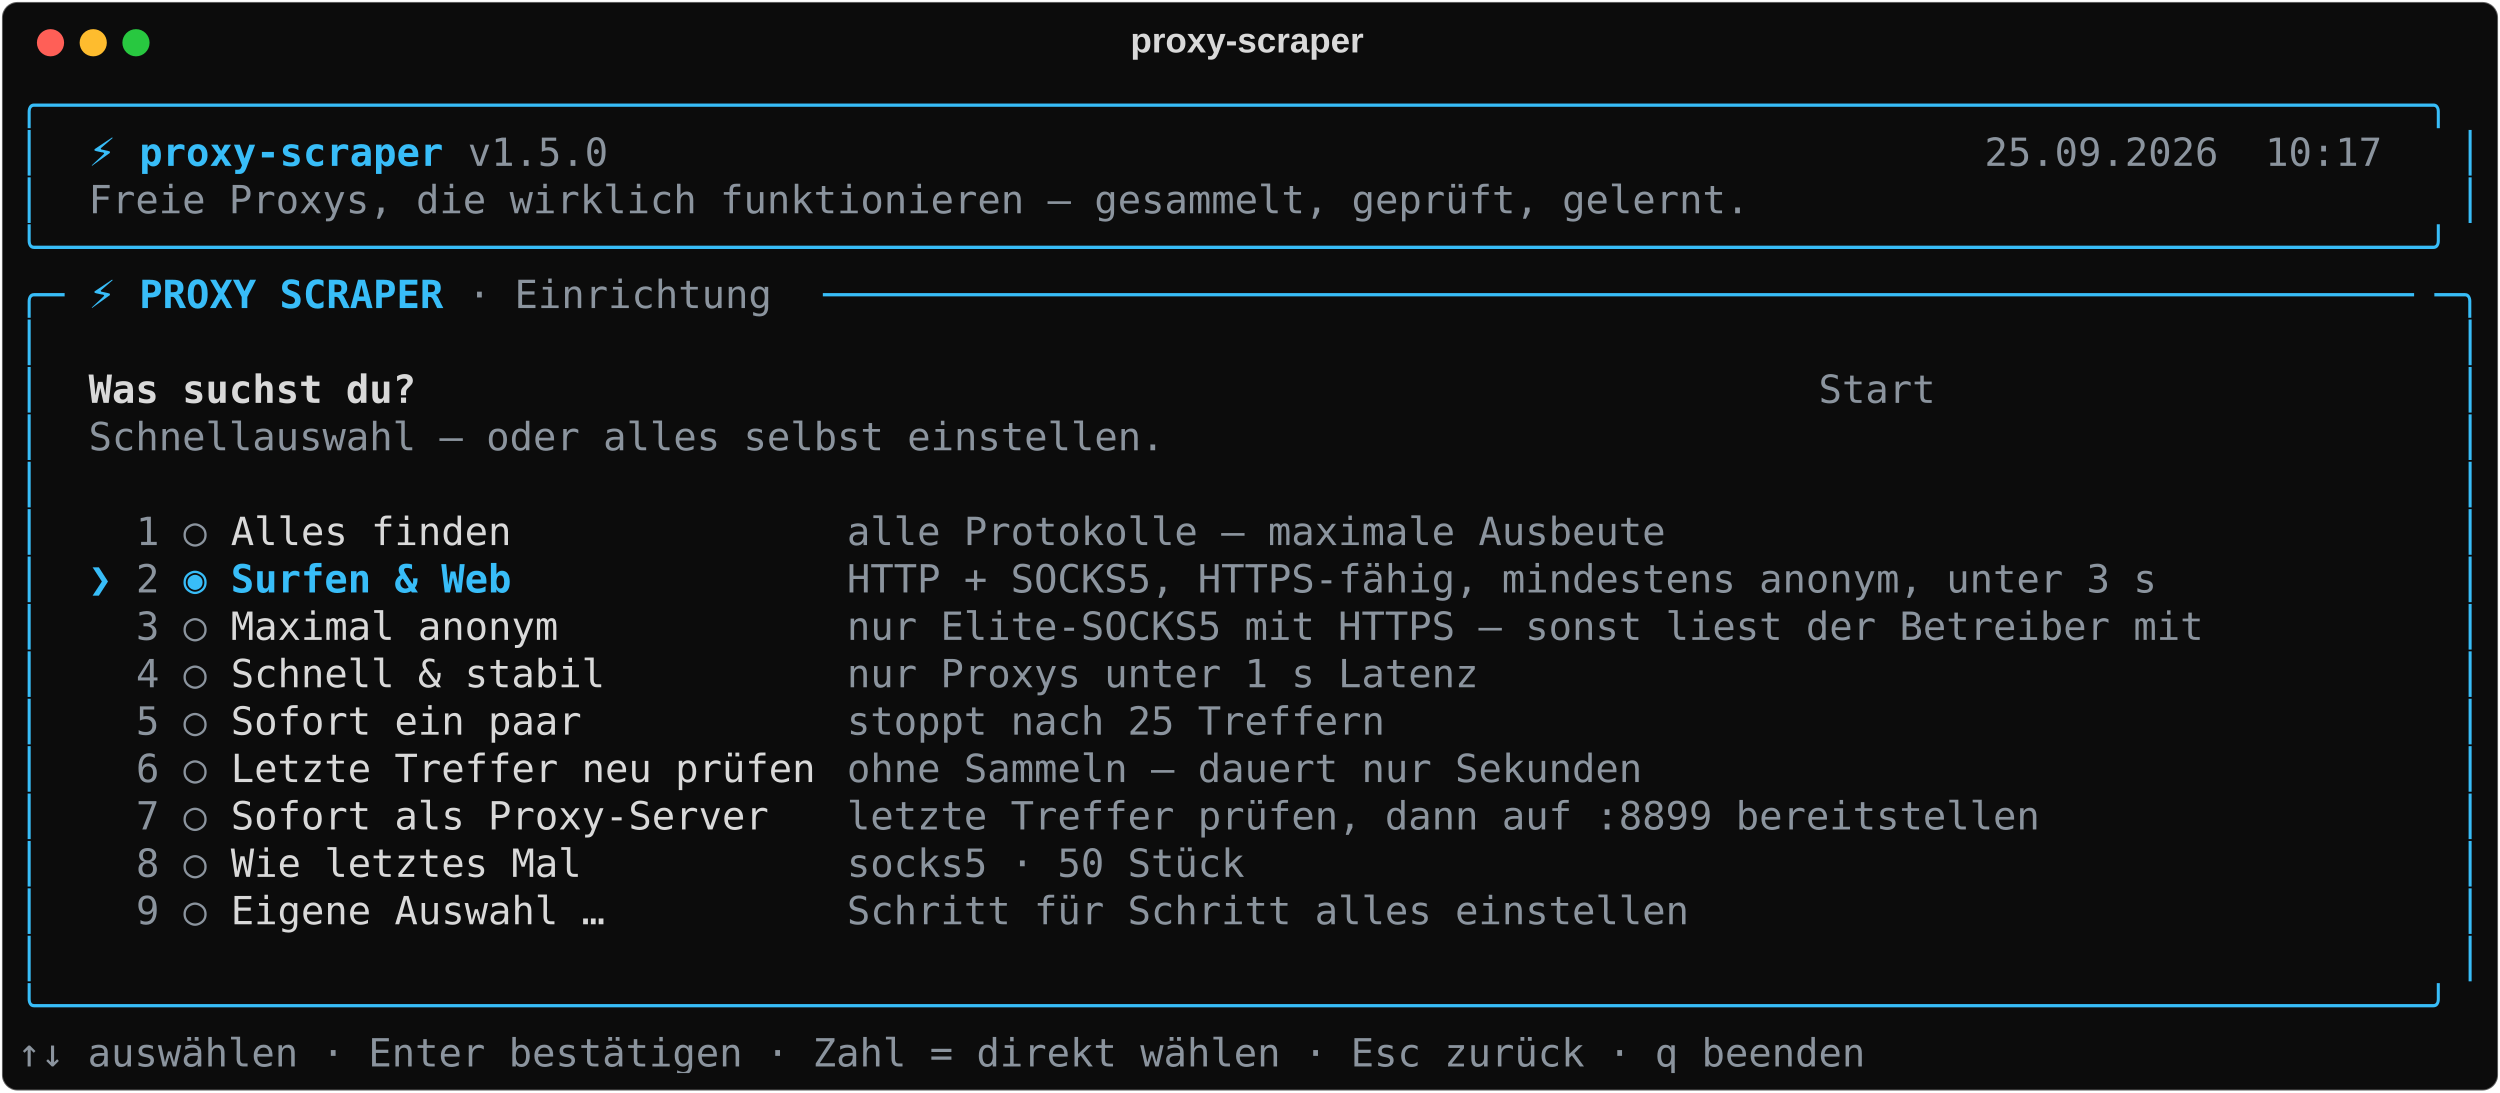
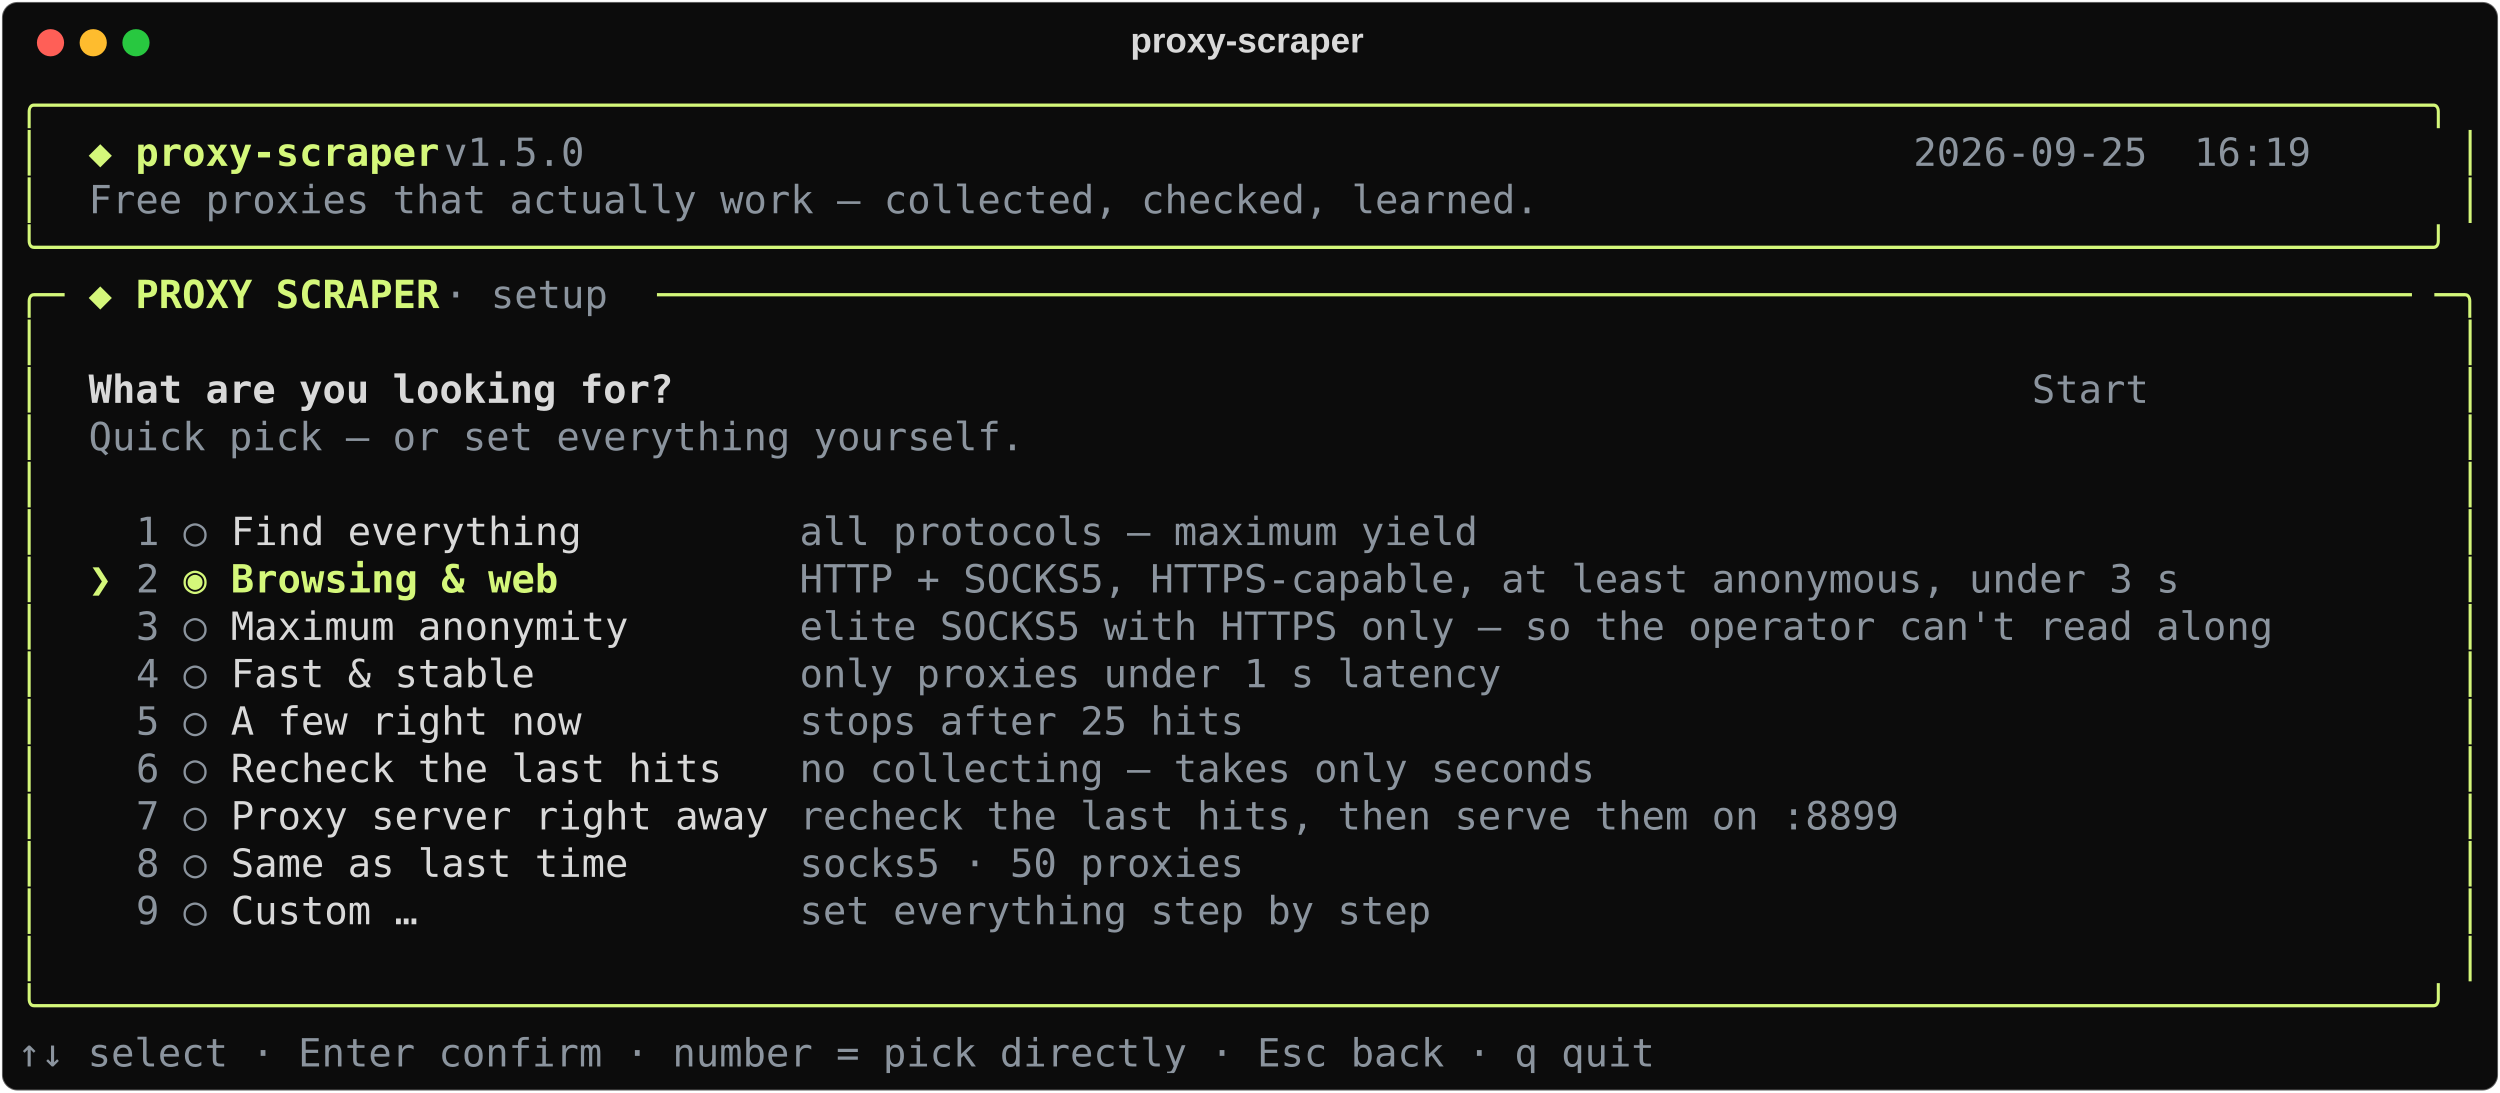
<svg xmlns="http://www.w3.org/2000/svg" class="rich-terminal" viewBox="0 0 1287 562.4">
  <style>

    @font-face {
        font-family: "Fira Code";
        src: local("FiraCode-Regular"),
                url("https://cdnjs.cloudflare.com/ajax/libs/firacode/6.2.0/woff2/FiraCode-Regular.woff2") format("woff2"),
                url("https://cdnjs.cloudflare.com/ajax/libs/firacode/6.2.0/woff/FiraCode-Regular.woff") format("woff");
        font-style: normal;
        font-weight: 400;
    }
    @font-face {
        font-family: "Fira Code";
        src: local("FiraCode-Bold"),
                url("https://cdnjs.cloudflare.com/ajax/libs/firacode/6.2.0/woff2/FiraCode-Bold.woff2") format("woff2"),
                url("https://cdnjs.cloudflare.com/ajax/libs/firacode/6.2.0/woff/FiraCode-Bold.woff") format("woff");
        font-style: bold;
        font-weight: 700;
    }

-     .terminal-3998714377-matrix {
+     .terminal-3643901553-matrix {
        font-family: Fira Code, monospace;
        font-size: 20px;
        line-height: 24.4px;
        font-variant-east-asian: full-width;
    }

-     .terminal-3998714377-title {
+     .terminal-3643901553-title {
        font-size: 18px;
        font-weight: bold;
        font-family: arial;
    }

-     .terminal-3998714377-r1 { fill: #38bdf8 }
- .terminal-3998714377-r2 { fill: #d9d9d9 }
- .terminal-3998714377-r3 { fill: #38bdf8;font-weight: bold }
- .terminal-3998714377-r4 { fill: #8b949e }
- .terminal-3998714377-r5 { fill: #d9d9d9;font-weight: bold }
+     .terminal-3643901553-r1 { fill: #d4f77a }
+ .terminal-3643901553-r2 { fill: #d9d9d9 }
+ .terminal-3643901553-r3 { fill: #d4f77a;font-weight: bold }
+ .terminal-3643901553-r4 { fill: #8b949e }
+ .terminal-3643901553-r5 { fill: #d9d9d9;font-weight: bold }
    </style>
  <defs>
-     <clipPath id="terminal-3998714377-clip-terminal">
+     <clipPath id="terminal-3643901553-clip-terminal">
      <rect x="0" y="0" width="1267.8" height="511.4" />
    </clipPath>
-     <clipPath id="terminal-3998714377-line-0">
+     <clipPath id="terminal-3643901553-line-0">
      <rect x="0" y="1.5" width="1268.8" height="24.65" />
    </clipPath>
-     <clipPath id="terminal-3998714377-line-1">
+     <clipPath id="terminal-3643901553-line-1">
      <rect x="0" y="25.9" width="1268.8" height="24.65" />
    </clipPath>
-     <clipPath id="terminal-3998714377-line-2">
+     <clipPath id="terminal-3643901553-line-2">
      <rect x="0" y="50.3" width="1268.8" height="24.65" />
    </clipPath>
-     <clipPath id="terminal-3998714377-line-3">
+     <clipPath id="terminal-3643901553-line-3">
      <rect x="0" y="74.7" width="1268.8" height="24.65" />
    </clipPath>
-     <clipPath id="terminal-3998714377-line-4">
+     <clipPath id="terminal-3643901553-line-4">
      <rect x="0" y="99.1" width="1268.8" height="24.65" />
    </clipPath>
-     <clipPath id="terminal-3998714377-line-5">
+     <clipPath id="terminal-3643901553-line-5">
      <rect x="0" y="123.5" width="1268.8" height="24.65" />
    </clipPath>
-     <clipPath id="terminal-3998714377-line-6">
+     <clipPath id="terminal-3643901553-line-6">
      <rect x="0" y="147.9" width="1268.8" height="24.65" />
    </clipPath>
-     <clipPath id="terminal-3998714377-line-7">
+     <clipPath id="terminal-3643901553-line-7">
      <rect x="0" y="172.3" width="1268.8" height="24.65" />
    </clipPath>
-     <clipPath id="terminal-3998714377-line-8">
+     <clipPath id="terminal-3643901553-line-8">
      <rect x="0" y="196.7" width="1268.8" height="24.65" />
    </clipPath>
-     <clipPath id="terminal-3998714377-line-9">
+     <clipPath id="terminal-3643901553-line-9">
      <rect x="0" y="221.1" width="1268.8" height="24.65" />
    </clipPath>
-     <clipPath id="terminal-3998714377-line-10">
+     <clipPath id="terminal-3643901553-line-10">
      <rect x="0" y="245.5" width="1268.8" height="24.65" />
    </clipPath>
-     <clipPath id="terminal-3998714377-line-11">
+     <clipPath id="terminal-3643901553-line-11">
      <rect x="0" y="269.9" width="1268.8" height="24.65" />
    </clipPath>
-     <clipPath id="terminal-3998714377-line-12">
+     <clipPath id="terminal-3643901553-line-12">
      <rect x="0" y="294.3" width="1268.8" height="24.65" />
    </clipPath>
-     <clipPath id="terminal-3998714377-line-13">
+     <clipPath id="terminal-3643901553-line-13">
      <rect x="0" y="318.7" width="1268.8" height="24.65" />
    </clipPath>
-     <clipPath id="terminal-3998714377-line-14">
+     <clipPath id="terminal-3643901553-line-14">
      <rect x="0" y="343.1" width="1268.8" height="24.65" />
    </clipPath>
-     <clipPath id="terminal-3998714377-line-15">
+     <clipPath id="terminal-3643901553-line-15">
      <rect x="0" y="367.5" width="1268.8" height="24.65" />
    </clipPath>
-     <clipPath id="terminal-3998714377-line-16">
+     <clipPath id="terminal-3643901553-line-16">
      <rect x="0" y="391.9" width="1268.8" height="24.65" />
    </clipPath>
-     <clipPath id="terminal-3998714377-line-17">
+     <clipPath id="terminal-3643901553-line-17">
      <rect x="0" y="416.3" width="1268.8" height="24.65" />
    </clipPath>
-     <clipPath id="terminal-3998714377-line-18">
+     <clipPath id="terminal-3643901553-line-18">
      <rect x="0" y="440.7" width="1268.8" height="24.65" />
    </clipPath>
-     <clipPath id="terminal-3998714377-line-19">
+     <clipPath id="terminal-3643901553-line-19">
      <rect x="0" y="465.1" width="1268.8" height="24.65" />
    </clipPath>
  </defs>
  <rect fill="#0c0c0c" stroke="rgba(255,255,255,0.35)" stroke-width="1" x="1" y="1" width="1285" height="560.4" rx="8" />
-   <text class="terminal-3998714377-title" fill="#d9d9d9" text-anchor="middle" x="642" y="27">proxy-scraper</text>
+   <text class="terminal-3643901553-title" fill="#d9d9d9" text-anchor="middle" x="642" y="27">proxy-scraper</text>
  <g transform="translate(26,22)">
    <circle cx="0" cy="0" r="7" fill="#ff5f57" />
    <circle cx="22" cy="0" r="7" fill="#febc2e" />
    <circle cx="44" cy="0" r="7" fill="#28c840" />
  </g>
-   <g transform="translate(9, 41)" clip-path="url(#terminal-3998714377-clip-terminal)">
-     <g class="terminal-3998714377-matrix">
-       <text class="terminal-3998714377-r1" x="0" y="20" textLength="1268.8" clip-path="url(#terminal-3998714377-line-0)">╭──────────────────────────────────────────────────────────────────────────────────────────────────────╮</text>
-       <text class="terminal-3998714377-r2" x="1268.8" y="20" textLength="12.2" clip-path="url(#terminal-3998714377-line-0)">
- </text>
-       <text class="terminal-3998714377-r1" x="0" y="44.4" textLength="12.2" clip-path="url(#terminal-3998714377-line-1)">│</text>
-       <text class="terminal-3998714377-r3" x="36.6" y="44.4" textLength="183" clip-path="url(#terminal-3998714377-line-1)">⚡ proxy-scraper</text>
-       <text class="terminal-3998714377-r4" x="231.8" y="44.4" textLength="97.6" clip-path="url(#terminal-3998714377-line-1)">  v1.5.0</text>
-       <text class="terminal-3998714377-r4" x="1012.6" y="44.4" textLength="219.6" clip-path="url(#terminal-3998714377-line-1)"> 25.09.2026  10:17</text>
-       <text class="terminal-3998714377-r1" x="1256.6" y="44.4" textLength="12.2" clip-path="url(#terminal-3998714377-line-1)">│</text>
-       <text class="terminal-3998714377-r2" x="1268.8" y="44.4" textLength="12.2" clip-path="url(#terminal-3998714377-line-1)">
- </text>
-       <text class="terminal-3998714377-r1" x="0" y="68.8" textLength="12.2" clip-path="url(#terminal-3998714377-line-2)">│</text>
-       <text class="terminal-3998714377-r4" x="36.6" y="68.8" textLength="976" clip-path="url(#terminal-3998714377-line-2)">Freie Proxys, die wirklich funktionieren – gesammelt, geprüft, gelernt.         </text>
-       <text class="terminal-3998714377-r1" x="1256.6" y="68.8" textLength="12.2" clip-path="url(#terminal-3998714377-line-2)">│</text>
-       <text class="terminal-3998714377-r2" x="1268.8" y="68.8" textLength="12.2" clip-path="url(#terminal-3998714377-line-2)">
- </text>
-       <text class="terminal-3998714377-r1" x="0" y="93.2" textLength="1268.8" clip-path="url(#terminal-3998714377-line-3)">╰──────────────────────────────────────────────────────────────────────────────────────────────────────╯</text>
-       <text class="terminal-3998714377-r2" x="1268.8" y="93.2" textLength="12.2" clip-path="url(#terminal-3998714377-line-3)">
- </text>
-       <text class="terminal-3998714377-r1" x="0" y="117.6" textLength="24.4" clip-path="url(#terminal-3998714377-line-4)">╭─</text>
-       <text class="terminal-3998714377-r3" x="36.6" y="117.6" textLength="183" clip-path="url(#terminal-3998714377-line-4)">⚡ PROXY SCRAPER</text>
-       <text class="terminal-3998714377-r4" x="231.8" y="117.6" textLength="170.8" clip-path="url(#terminal-3998714377-line-4)"> · Einrichtung</text>
-       <text class="terminal-3998714377-r1" x="414.8" y="117.6" textLength="829.6" clip-path="url(#terminal-3998714377-line-4)">────────────────────────────────────────────────────────────────────</text>
-       <text class="terminal-3998714377-r1" x="1244.4" y="117.6" textLength="24.4" clip-path="url(#terminal-3998714377-line-4)">─╮</text>
-       <text class="terminal-3998714377-r2" x="1268.8" y="117.6" textLength="12.2" clip-path="url(#terminal-3998714377-line-4)">
- </text>
-       <text class="terminal-3998714377-r1" x="0" y="142" textLength="12.2" clip-path="url(#terminal-3998714377-line-5)">│</text>
-       <text class="terminal-3998714377-r1" x="1256.6" y="142" textLength="12.2" clip-path="url(#terminal-3998714377-line-5)">│</text>
-       <text class="terminal-3998714377-r2" x="1268.8" y="142" textLength="12.2" clip-path="url(#terminal-3998714377-line-5)">
- </text>
-       <text class="terminal-3998714377-r1" x="0" y="166.4" textLength="12.2" clip-path="url(#terminal-3998714377-line-6)">│</text>
-       <text class="terminal-3998714377-r5" x="36.6" y="166.4" textLength="890.6" clip-path="url(#terminal-3998714377-line-6)">Was suchst du?                                                           </text>
-       <text class="terminal-3998714377-r4" x="927.2" y="166.4" textLength="305" clip-path="url(#terminal-3998714377-line-6)">                    Start</text>
-       <text class="terminal-3998714377-r1" x="1256.6" y="166.4" textLength="12.2" clip-path="url(#terminal-3998714377-line-6)">│</text>
-       <text class="terminal-3998714377-r2" x="1268.8" y="166.4" textLength="12.2" clip-path="url(#terminal-3998714377-line-6)">
- </text>
-       <text class="terminal-3998714377-r1" x="0" y="190.8" textLength="12.2" clip-path="url(#terminal-3998714377-line-7)">│</text>
-       <text class="terminal-3998714377-r4" x="36.6" y="190.8" textLength="561.2" clip-path="url(#terminal-3998714377-line-7)">Schnellauswahl – oder alles selbst einstellen.</text>
-       <text class="terminal-3998714377-r1" x="1256.6" y="190.8" textLength="12.2" clip-path="url(#terminal-3998714377-line-7)">│</text>
-       <text class="terminal-3998714377-r2" x="1268.8" y="190.8" textLength="12.2" clip-path="url(#terminal-3998714377-line-7)">
- </text>
-       <text class="terminal-3998714377-r1" x="0" y="215.2" textLength="12.2" clip-path="url(#terminal-3998714377-line-8)">│</text>
-       <text class="terminal-3998714377-r1" x="1256.6" y="215.2" textLength="12.2" clip-path="url(#terminal-3998714377-line-8)">│</text>
-       <text class="terminal-3998714377-r2" x="1268.8" y="215.2" textLength="12.2" clip-path="url(#terminal-3998714377-line-8)">
- </text>
-       <text class="terminal-3998714377-r1" x="0" y="239.6" textLength="12.2" clip-path="url(#terminal-3998714377-line-9)">│</text>
-       <text class="terminal-3998714377-r4" x="61" y="239.6" textLength="12.2" clip-path="url(#terminal-3998714377-line-9)">1</text>
-       <text class="terminal-3998714377-r4" x="85.4" y="239.6" textLength="12.2" clip-path="url(#terminal-3998714377-line-9)">○</text>
-       <text class="terminal-3998714377-r2" x="109.8" y="239.6" textLength="305" clip-path="url(#terminal-3998714377-line-9)">Alles finden             </text>
-       <text class="terminal-3998714377-r4" x="427" y="239.6" textLength="805.2" clip-path="url(#terminal-3998714377-line-9)">alle Protokolle – maximale Ausbeute                               </text>
-       <text class="terminal-3998714377-r1" x="1256.6" y="239.6" textLength="12.2" clip-path="url(#terminal-3998714377-line-9)">│</text>
-       <text class="terminal-3998714377-r2" x="1268.8" y="239.6" textLength="12.2" clip-path="url(#terminal-3998714377-line-9)">
- </text>
-       <text class="terminal-3998714377-r1" x="0" y="264" textLength="12.2" clip-path="url(#terminal-3998714377-line-10)">│</text>
-       <text class="terminal-3998714377-r3" x="36.6" y="264" textLength="12.2" clip-path="url(#terminal-3998714377-line-10)">❯</text>
-       <text class="terminal-3998714377-r4" x="61" y="264" textLength="12.2" clip-path="url(#terminal-3998714377-line-10)">2</text>
-       <text class="terminal-3998714377-r3" x="85.4" y="264" textLength="12.2" clip-path="url(#terminal-3998714377-line-10)">◉</text>
-       <text class="terminal-3998714377-r3" x="109.8" y="264" textLength="305" clip-path="url(#terminal-3998714377-line-10)">Surfen &amp; Web             </text>
-       <text class="terminal-3998714377-r4" x="427" y="264" textLength="805.2" clip-path="url(#terminal-3998714377-line-10)">HTTP + SOCKS5, HTTPS-fähig, mindestens anonym, unter 3 s          </text>
-       <text class="terminal-3998714377-r1" x="1256.6" y="264" textLength="12.2" clip-path="url(#terminal-3998714377-line-10)">│</text>
-       <text class="terminal-3998714377-r2" x="1268.8" y="264" textLength="12.2" clip-path="url(#terminal-3998714377-line-10)">
- </text>
-       <text class="terminal-3998714377-r1" x="0" y="288.4" textLength="12.2" clip-path="url(#terminal-3998714377-line-11)">│</text>
-       <text class="terminal-3998714377-r4" x="61" y="288.4" textLength="12.2" clip-path="url(#terminal-3998714377-line-11)">3</text>
-       <text class="terminal-3998714377-r4" x="85.4" y="288.4" textLength="12.2" clip-path="url(#terminal-3998714377-line-11)">○</text>
-       <text class="terminal-3998714377-r2" x="109.8" y="288.4" textLength="305" clip-path="url(#terminal-3998714377-line-11)">Maximal anonym           </text>
-       <text class="terminal-3998714377-r4" x="427" y="288.4" textLength="805.2" clip-path="url(#terminal-3998714377-line-11)">nur Elite-SOCKS5 mit HTTPS – sonst liest der Betreiber mit        </text>
-       <text class="terminal-3998714377-r1" x="1256.6" y="288.4" textLength="12.2" clip-path="url(#terminal-3998714377-line-11)">│</text>
-       <text class="terminal-3998714377-r2" x="1268.8" y="288.4" textLength="12.2" clip-path="url(#terminal-3998714377-line-11)">
- </text>
-       <text class="terminal-3998714377-r1" x="0" y="312.8" textLength="12.2" clip-path="url(#terminal-3998714377-line-12)">│</text>
-       <text class="terminal-3998714377-r4" x="61" y="312.8" textLength="12.2" clip-path="url(#terminal-3998714377-line-12)">4</text>
-       <text class="terminal-3998714377-r4" x="85.4" y="312.8" textLength="12.2" clip-path="url(#terminal-3998714377-line-12)">○</text>
-       <text class="terminal-3998714377-r2" x="109.8" y="312.8" textLength="305" clip-path="url(#terminal-3998714377-line-12)">Schnell &amp; stabil         </text>
-       <text class="terminal-3998714377-r4" x="427" y="312.8" textLength="805.2" clip-path="url(#terminal-3998714377-line-12)">nur Proxys unter 1 s Latenz                                       </text>
-       <text class="terminal-3998714377-r1" x="1256.6" y="312.8" textLength="12.2" clip-path="url(#terminal-3998714377-line-12)">│</text>
-       <text class="terminal-3998714377-r2" x="1268.8" y="312.8" textLength="12.2" clip-path="url(#terminal-3998714377-line-12)">
- </text>
-       <text class="terminal-3998714377-r1" x="0" y="337.2" textLength="12.2" clip-path="url(#terminal-3998714377-line-13)">│</text>
-       <text class="terminal-3998714377-r4" x="61" y="337.2" textLength="12.2" clip-path="url(#terminal-3998714377-line-13)">5</text>
-       <text class="terminal-3998714377-r4" x="85.4" y="337.2" textLength="12.2" clip-path="url(#terminal-3998714377-line-13)">○</text>
-       <text class="terminal-3998714377-r2" x="109.8" y="337.2" textLength="305" clip-path="url(#terminal-3998714377-line-13)">Sofort ein paar          </text>
-       <text class="terminal-3998714377-r4" x="427" y="337.2" textLength="805.2" clip-path="url(#terminal-3998714377-line-13)">stoppt nach 25 Treffern                                           </text>
-       <text class="terminal-3998714377-r1" x="1256.6" y="337.2" textLength="12.2" clip-path="url(#terminal-3998714377-line-13)">│</text>
-       <text class="terminal-3998714377-r2" x="1268.8" y="337.2" textLength="12.2" clip-path="url(#terminal-3998714377-line-13)">
- </text>
-       <text class="terminal-3998714377-r1" x="0" y="361.6" textLength="12.2" clip-path="url(#terminal-3998714377-line-14)">│</text>
-       <text class="terminal-3998714377-r4" x="61" y="361.6" textLength="12.2" clip-path="url(#terminal-3998714377-line-14)">6</text>
-       <text class="terminal-3998714377-r4" x="85.4" y="361.6" textLength="12.2" clip-path="url(#terminal-3998714377-line-14)">○</text>
-       <text class="terminal-3998714377-r2" x="109.8" y="361.6" textLength="305" clip-path="url(#terminal-3998714377-line-14)">Letzte Treffer neu prüfen</text>
-       <text class="terminal-3998714377-r4" x="427" y="361.6" textLength="805.2" clip-path="url(#terminal-3998714377-line-14)">ohne Sammeln – dauert nur Sekunden                                </text>
-       <text class="terminal-3998714377-r1" x="1256.6" y="361.6" textLength="12.2" clip-path="url(#terminal-3998714377-line-14)">│</text>
-       <text class="terminal-3998714377-r2" x="1268.8" y="361.6" textLength="12.2" clip-path="url(#terminal-3998714377-line-14)">
- </text>
-       <text class="terminal-3998714377-r1" x="0" y="386" textLength="12.2" clip-path="url(#terminal-3998714377-line-15)">│</text>
-       <text class="terminal-3998714377-r4" x="61" y="386" textLength="12.2" clip-path="url(#terminal-3998714377-line-15)">7</text>
-       <text class="terminal-3998714377-r4" x="85.4" y="386" textLength="12.2" clip-path="url(#terminal-3998714377-line-15)">○</text>
-       <text class="terminal-3998714377-r2" x="109.8" y="386" textLength="305" clip-path="url(#terminal-3998714377-line-15)">Sofort als Proxy-Server  </text>
-       <text class="terminal-3998714377-r4" x="427" y="386" textLength="805.2" clip-path="url(#terminal-3998714377-line-15)">letzte Treffer prüfen, dann auf :8899 bereitstellen               </text>
-       <text class="terminal-3998714377-r1" x="1256.6" y="386" textLength="12.2" clip-path="url(#terminal-3998714377-line-15)">│</text>
-       <text class="terminal-3998714377-r2" x="1268.8" y="386" textLength="12.2" clip-path="url(#terminal-3998714377-line-15)">
- </text>
-       <text class="terminal-3998714377-r1" x="0" y="410.4" textLength="12.2" clip-path="url(#terminal-3998714377-line-16)">│</text>
-       <text class="terminal-3998714377-r4" x="61" y="410.4" textLength="12.2" clip-path="url(#terminal-3998714377-line-16)">8</text>
-       <text class="terminal-3998714377-r4" x="85.4" y="410.4" textLength="12.2" clip-path="url(#terminal-3998714377-line-16)">○</text>
-       <text class="terminal-3998714377-r2" x="109.8" y="410.4" textLength="305" clip-path="url(#terminal-3998714377-line-16)">Wie letztes Mal          </text>
-       <text class="terminal-3998714377-r4" x="427" y="410.4" textLength="805.2" clip-path="url(#terminal-3998714377-line-16)">socks5 · 50 Stück                                                 </text>
-       <text class="terminal-3998714377-r1" x="1256.6" y="410.4" textLength="12.2" clip-path="url(#terminal-3998714377-line-16)">│</text>
-       <text class="terminal-3998714377-r2" x="1268.8" y="410.4" textLength="12.2" clip-path="url(#terminal-3998714377-line-16)">
- </text>
-       <text class="terminal-3998714377-r1" x="0" y="434.8" textLength="12.2" clip-path="url(#terminal-3998714377-line-17)">│</text>
-       <text class="terminal-3998714377-r4" x="61" y="434.8" textLength="12.2" clip-path="url(#terminal-3998714377-line-17)">9</text>
-       <text class="terminal-3998714377-r4" x="85.4" y="434.8" textLength="12.2" clip-path="url(#terminal-3998714377-line-17)">○</text>
-       <text class="terminal-3998714377-r2" x="109.8" y="434.8" textLength="305" clip-path="url(#terminal-3998714377-line-17)">Eigene Auswahl …         </text>
-       <text class="terminal-3998714377-r4" x="427" y="434.8" textLength="805.2" clip-path="url(#terminal-3998714377-line-17)">Schritt für Schritt alles einstellen                              </text>
-       <text class="terminal-3998714377-r1" x="1256.6" y="434.8" textLength="12.2" clip-path="url(#terminal-3998714377-line-17)">│</text>
-       <text class="terminal-3998714377-r2" x="1268.8" y="434.8" textLength="12.2" clip-path="url(#terminal-3998714377-line-17)">
- </text>
-       <text class="terminal-3998714377-r1" x="0" y="459.2" textLength="12.2" clip-path="url(#terminal-3998714377-line-18)">│</text>
-       <text class="terminal-3998714377-r1" x="1256.6" y="459.2" textLength="12.2" clip-path="url(#terminal-3998714377-line-18)">│</text>
-       <text class="terminal-3998714377-r2" x="1268.8" y="459.2" textLength="12.2" clip-path="url(#terminal-3998714377-line-18)">
- </text>
-       <text class="terminal-3998714377-r1" x="0" y="483.6" textLength="1268.8" clip-path="url(#terminal-3998714377-line-19)">╰──────────────────────────────────────────────────────────────────────────────────────────────────────╯</text>
-       <text class="terminal-3998714377-r2" x="1268.8" y="483.6" textLength="12.2" clip-path="url(#terminal-3998714377-line-19)">
- </text>
-       <text class="terminal-3998714377-r4" x="0" y="508" textLength="988.2" clip-path="url(#terminal-3998714377-line-20)">  ↑↓ auswählen · Enter bestätigen · Zahl = direkt wählen · Esc zurück · q beenden</text>
-       <text class="terminal-3998714377-r2" x="1268.8" y="508" textLength="12.2" clip-path="url(#terminal-3998714377-line-20)">
+   <g transform="translate(9, 41)" clip-path="url(#terminal-3643901553-clip-terminal)">
+     <g class="terminal-3643901553-matrix">
+       <text class="terminal-3643901553-r1" x="0" y="20" textLength="1268.8" clip-path="url(#terminal-3643901553-line-0)">╭──────────────────────────────────────────────────────────────────────────────────────────────────────╮</text>
+       <text class="terminal-3643901553-r2" x="1268.8" y="20" textLength="12.2" clip-path="url(#terminal-3643901553-line-0)">
+ </text>
+       <text class="terminal-3643901553-r1" x="0" y="44.4" textLength="12.2" clip-path="url(#terminal-3643901553-line-1)">│</text>
+       <text class="terminal-3643901553-r3" x="36.6" y="44.4" textLength="183" clip-path="url(#terminal-3643901553-line-1)">◆ proxy-scraper</text>
+       <text class="terminal-3643901553-r4" x="219.6" y="44.4" textLength="97.6" clip-path="url(#terminal-3643901553-line-1)">  v1.5.0</text>
+       <text class="terminal-3643901553-r4" x="976" y="44.4" textLength="256.2" clip-path="url(#terminal-3643901553-line-1)">    2026-09-25  16:19</text>
+       <text class="terminal-3643901553-r1" x="1256.6" y="44.4" textLength="12.2" clip-path="url(#terminal-3643901553-line-1)">│</text>
+       <text class="terminal-3643901553-r2" x="1268.8" y="44.4" textLength="12.2" clip-path="url(#terminal-3643901553-line-1)">
+ </text>
+       <text class="terminal-3643901553-r1" x="0" y="68.8" textLength="12.2" clip-path="url(#terminal-3643901553-line-2)">│</text>
+       <text class="terminal-3643901553-r4" x="36.6" y="68.8" textLength="939.4" clip-path="url(#terminal-3643901553-line-2)">Free proxies that actually work – collected, checked, learned.               </text>
+       <text class="terminal-3643901553-r1" x="1256.6" y="68.8" textLength="12.2" clip-path="url(#terminal-3643901553-line-2)">│</text>
+       <text class="terminal-3643901553-r2" x="1268.8" y="68.8" textLength="12.2" clip-path="url(#terminal-3643901553-line-2)">
+ </text>
+       <text class="terminal-3643901553-r1" x="0" y="93.2" textLength="1268.8" clip-path="url(#terminal-3643901553-line-3)">╰──────────────────────────────────────────────────────────────────────────────────────────────────────╯</text>
+       <text class="terminal-3643901553-r2" x="1268.8" y="93.2" textLength="12.2" clip-path="url(#terminal-3643901553-line-3)">
+ </text>
+       <text class="terminal-3643901553-r1" x="0" y="117.6" textLength="24.4" clip-path="url(#terminal-3643901553-line-4)">╭─</text>
+       <text class="terminal-3643901553-r3" x="36.6" y="117.6" textLength="183" clip-path="url(#terminal-3643901553-line-4)">◆ PROXY SCRAPER</text>
+       <text class="terminal-3643901553-r4" x="219.6" y="117.6" textLength="97.6" clip-path="url(#terminal-3643901553-line-4)"> · setup</text>
+       <text class="terminal-3643901553-r1" x="329.4" y="117.6" textLength="915" clip-path="url(#terminal-3643901553-line-4)">───────────────────────────────────────────────────────────────────────────</text>
+       <text class="terminal-3643901553-r1" x="1244.4" y="117.6" textLength="24.4" clip-path="url(#terminal-3643901553-line-4)">─╮</text>
+       <text class="terminal-3643901553-r2" x="1268.8" y="117.6" textLength="12.2" clip-path="url(#terminal-3643901553-line-4)">
+ </text>
+       <text class="terminal-3643901553-r1" x="0" y="142" textLength="12.2" clip-path="url(#terminal-3643901553-line-5)">│</text>
+       <text class="terminal-3643901553-r1" x="1256.6" y="142" textLength="12.2" clip-path="url(#terminal-3643901553-line-5)">│</text>
+       <text class="terminal-3643901553-r2" x="1268.8" y="142" textLength="12.2" clip-path="url(#terminal-3643901553-line-5)">
+ </text>
+       <text class="terminal-3643901553-r1" x="0" y="166.4" textLength="12.2" clip-path="url(#terminal-3643901553-line-6)">│</text>
+       <text class="terminal-3643901553-r5" x="36.6" y="166.4" textLength="1000.4" clip-path="url(#terminal-3643901553-line-6)">What are you looking for?                                                         </text>
+       <text class="terminal-3643901553-r4" x="1037" y="166.4" textLength="195.2" clip-path="url(#terminal-3643901553-line-6)">           Start</text>
+       <text class="terminal-3643901553-r1" x="1256.6" y="166.4" textLength="12.2" clip-path="url(#terminal-3643901553-line-6)">│</text>
+       <text class="terminal-3643901553-r2" x="1268.8" y="166.4" textLength="12.2" clip-path="url(#terminal-3643901553-line-6)">
+ </text>
+       <text class="terminal-3643901553-r1" x="0" y="190.8" textLength="12.2" clip-path="url(#terminal-3643901553-line-7)">│</text>
+       <text class="terminal-3643901553-r4" x="36.6" y="190.8" textLength="488" clip-path="url(#terminal-3643901553-line-7)">Quick pick – or set everything yourself.</text>
+       <text class="terminal-3643901553-r1" x="1256.6" y="190.8" textLength="12.2" clip-path="url(#terminal-3643901553-line-7)">│</text>
+       <text class="terminal-3643901553-r2" x="1268.8" y="190.8" textLength="12.2" clip-path="url(#terminal-3643901553-line-7)">
+ </text>
+       <text class="terminal-3643901553-r1" x="0" y="215.2" textLength="12.2" clip-path="url(#terminal-3643901553-line-8)">│</text>
+       <text class="terminal-3643901553-r1" x="1256.6" y="215.2" textLength="12.2" clip-path="url(#terminal-3643901553-line-8)">│</text>
+       <text class="terminal-3643901553-r2" x="1268.8" y="215.2" textLength="12.2" clip-path="url(#terminal-3643901553-line-8)">
+ </text>
+       <text class="terminal-3643901553-r1" x="0" y="239.6" textLength="12.2" clip-path="url(#terminal-3643901553-line-9)">│</text>
+       <text class="terminal-3643901553-r4" x="61" y="239.6" textLength="12.2" clip-path="url(#terminal-3643901553-line-9)">1</text>
+       <text class="terminal-3643901553-r4" x="85.4" y="239.6" textLength="12.2" clip-path="url(#terminal-3643901553-line-9)">○</text>
+       <text class="terminal-3643901553-r2" x="109.8" y="239.6" textLength="280.6" clip-path="url(#terminal-3643901553-line-9)">Find everything        </text>
+       <text class="terminal-3643901553-r4" x="402.6" y="239.6" textLength="829.6" clip-path="url(#terminal-3643901553-line-9)">all protocols – maximum yield                                       </text>
+       <text class="terminal-3643901553-r1" x="1256.6" y="239.6" textLength="12.2" clip-path="url(#terminal-3643901553-line-9)">│</text>
+       <text class="terminal-3643901553-r2" x="1268.8" y="239.6" textLength="12.2" clip-path="url(#terminal-3643901553-line-9)">
+ </text>
+       <text class="terminal-3643901553-r1" x="0" y="264" textLength="12.2" clip-path="url(#terminal-3643901553-line-10)">│</text>
+       <text class="terminal-3643901553-r3" x="36.6" y="264" textLength="12.2" clip-path="url(#terminal-3643901553-line-10)">❯</text>
+       <text class="terminal-3643901553-r4" x="61" y="264" textLength="12.2" clip-path="url(#terminal-3643901553-line-10)">2</text>
+       <text class="terminal-3643901553-r3" x="85.4" y="264" textLength="12.2" clip-path="url(#terminal-3643901553-line-10)">◉</text>
+       <text class="terminal-3643901553-r3" x="109.8" y="264" textLength="280.6" clip-path="url(#terminal-3643901553-line-10)">Browsing &amp; web         </text>
+       <text class="terminal-3643901553-r4" x="402.6" y="264" textLength="829.6" clip-path="url(#terminal-3643901553-line-10)">HTTP + SOCKS5, HTTPS-capable, at least anonymous, under 3 s         </text>
+       <text class="terminal-3643901553-r1" x="1256.6" y="264" textLength="12.2" clip-path="url(#terminal-3643901553-line-10)">│</text>
+       <text class="terminal-3643901553-r2" x="1268.8" y="264" textLength="12.2" clip-path="url(#terminal-3643901553-line-10)">
+ </text>
+       <text class="terminal-3643901553-r1" x="0" y="288.4" textLength="12.2" clip-path="url(#terminal-3643901553-line-11)">│</text>
+       <text class="terminal-3643901553-r4" x="61" y="288.4" textLength="12.2" clip-path="url(#terminal-3643901553-line-11)">3</text>
+       <text class="terminal-3643901553-r4" x="85.4" y="288.4" textLength="12.2" clip-path="url(#terminal-3643901553-line-11)">○</text>
+       <text class="terminal-3643901553-r2" x="109.8" y="288.4" textLength="280.6" clip-path="url(#terminal-3643901553-line-11)">Maximum anonymity      </text>
+       <text class="terminal-3643901553-r4" x="402.6" y="288.4" textLength="829.6" clip-path="url(#terminal-3643901553-line-11)">elite SOCKS5 with HTTPS only – so the operator can't read along     </text>
+       <text class="terminal-3643901553-r1" x="1256.6" y="288.4" textLength="12.2" clip-path="url(#terminal-3643901553-line-11)">│</text>
+       <text class="terminal-3643901553-r2" x="1268.8" y="288.4" textLength="12.2" clip-path="url(#terminal-3643901553-line-11)">
+ </text>
+       <text class="terminal-3643901553-r1" x="0" y="312.8" textLength="12.2" clip-path="url(#terminal-3643901553-line-12)">│</text>
+       <text class="terminal-3643901553-r4" x="61" y="312.8" textLength="12.2" clip-path="url(#terminal-3643901553-line-12)">4</text>
+       <text class="terminal-3643901553-r4" x="85.4" y="312.8" textLength="12.2" clip-path="url(#terminal-3643901553-line-12)">○</text>
+       <text class="terminal-3643901553-r2" x="109.8" y="312.8" textLength="280.6" clip-path="url(#terminal-3643901553-line-12)">Fast &amp; stable          </text>
+       <text class="terminal-3643901553-r4" x="402.6" y="312.8" textLength="829.6" clip-path="url(#terminal-3643901553-line-12)">only proxies under 1 s latency                                      </text>
+       <text class="terminal-3643901553-r1" x="1256.6" y="312.8" textLength="12.2" clip-path="url(#terminal-3643901553-line-12)">│</text>
+       <text class="terminal-3643901553-r2" x="1268.8" y="312.8" textLength="12.2" clip-path="url(#terminal-3643901553-line-12)">
+ </text>
+       <text class="terminal-3643901553-r1" x="0" y="337.2" textLength="12.2" clip-path="url(#terminal-3643901553-line-13)">│</text>
+       <text class="terminal-3643901553-r4" x="61" y="337.2" textLength="12.2" clip-path="url(#terminal-3643901553-line-13)">5</text>
+       <text class="terminal-3643901553-r4" x="85.4" y="337.2" textLength="12.2" clip-path="url(#terminal-3643901553-line-13)">○</text>
+       <text class="terminal-3643901553-r2" x="109.8" y="337.2" textLength="280.6" clip-path="url(#terminal-3643901553-line-13)">A few right now        </text>
+       <text class="terminal-3643901553-r4" x="402.6" y="337.2" textLength="829.6" clip-path="url(#terminal-3643901553-line-13)">stops after 25 hits                                                 </text>
+       <text class="terminal-3643901553-r1" x="1256.6" y="337.2" textLength="12.2" clip-path="url(#terminal-3643901553-line-13)">│</text>
+       <text class="terminal-3643901553-r2" x="1268.8" y="337.2" textLength="12.2" clip-path="url(#terminal-3643901553-line-13)">
+ </text>
+       <text class="terminal-3643901553-r1" x="0" y="361.6" textLength="12.2" clip-path="url(#terminal-3643901553-line-14)">│</text>
+       <text class="terminal-3643901553-r4" x="61" y="361.6" textLength="12.2" clip-path="url(#terminal-3643901553-line-14)">6</text>
+       <text class="terminal-3643901553-r4" x="85.4" y="361.6" textLength="12.2" clip-path="url(#terminal-3643901553-line-14)">○</text>
+       <text class="terminal-3643901553-r2" x="109.8" y="361.6" textLength="280.6" clip-path="url(#terminal-3643901553-line-14)">Recheck the last hits  </text>
+       <text class="terminal-3643901553-r4" x="402.6" y="361.6" textLength="829.6" clip-path="url(#terminal-3643901553-line-14)">no collecting – takes only seconds                                  </text>
+       <text class="terminal-3643901553-r1" x="1256.6" y="361.6" textLength="12.2" clip-path="url(#terminal-3643901553-line-14)">│</text>
+       <text class="terminal-3643901553-r2" x="1268.8" y="361.6" textLength="12.2" clip-path="url(#terminal-3643901553-line-14)">
+ </text>
+       <text class="terminal-3643901553-r1" x="0" y="386" textLength="12.2" clip-path="url(#terminal-3643901553-line-15)">│</text>
+       <text class="terminal-3643901553-r4" x="61" y="386" textLength="12.2" clip-path="url(#terminal-3643901553-line-15)">7</text>
+       <text class="terminal-3643901553-r4" x="85.4" y="386" textLength="12.2" clip-path="url(#terminal-3643901553-line-15)">○</text>
+       <text class="terminal-3643901553-r2" x="109.8" y="386" textLength="280.6" clip-path="url(#terminal-3643901553-line-15)">Proxy server right away</text>
+       <text class="terminal-3643901553-r4" x="402.6" y="386" textLength="829.6" clip-path="url(#terminal-3643901553-line-15)">recheck the last hits, then serve them on :8899                     </text>
+       <text class="terminal-3643901553-r1" x="1256.6" y="386" textLength="12.2" clip-path="url(#terminal-3643901553-line-15)">│</text>
+       <text class="terminal-3643901553-r2" x="1268.8" y="386" textLength="12.2" clip-path="url(#terminal-3643901553-line-15)">
+ </text>
+       <text class="terminal-3643901553-r1" x="0" y="410.4" textLength="12.2" clip-path="url(#terminal-3643901553-line-16)">│</text>
+       <text class="terminal-3643901553-r4" x="61" y="410.4" textLength="12.2" clip-path="url(#terminal-3643901553-line-16)">8</text>
+       <text class="terminal-3643901553-r4" x="85.4" y="410.4" textLength="12.2" clip-path="url(#terminal-3643901553-line-16)">○</text>
+       <text class="terminal-3643901553-r2" x="109.8" y="410.4" textLength="280.6" clip-path="url(#terminal-3643901553-line-16)">Same as last time      </text>
+       <text class="terminal-3643901553-r4" x="402.6" y="410.4" textLength="829.6" clip-path="url(#terminal-3643901553-line-16)">socks5 · 50 proxies                                                 </text>
+       <text class="terminal-3643901553-r1" x="1256.6" y="410.4" textLength="12.2" clip-path="url(#terminal-3643901553-line-16)">│</text>
+       <text class="terminal-3643901553-r2" x="1268.8" y="410.4" textLength="12.2" clip-path="url(#terminal-3643901553-line-16)">
+ </text>
+       <text class="terminal-3643901553-r1" x="0" y="434.8" textLength="12.2" clip-path="url(#terminal-3643901553-line-17)">│</text>
+       <text class="terminal-3643901553-r4" x="61" y="434.8" textLength="12.2" clip-path="url(#terminal-3643901553-line-17)">9</text>
+       <text class="terminal-3643901553-r4" x="85.4" y="434.8" textLength="12.2" clip-path="url(#terminal-3643901553-line-17)">○</text>
+       <text class="terminal-3643901553-r2" x="109.8" y="434.8" textLength="280.6" clip-path="url(#terminal-3643901553-line-17)">Custom …               </text>
+       <text class="terminal-3643901553-r4" x="402.6" y="434.8" textLength="829.6" clip-path="url(#terminal-3643901553-line-17)">set everything step by step                                         </text>
+       <text class="terminal-3643901553-r1" x="1256.6" y="434.8" textLength="12.2" clip-path="url(#terminal-3643901553-line-17)">│</text>
+       <text class="terminal-3643901553-r2" x="1268.8" y="434.8" textLength="12.2" clip-path="url(#terminal-3643901553-line-17)">
+ </text>
+       <text class="terminal-3643901553-r1" x="0" y="459.2" textLength="12.2" clip-path="url(#terminal-3643901553-line-18)">│</text>
+       <text class="terminal-3643901553-r1" x="1256.6" y="459.2" textLength="12.2" clip-path="url(#terminal-3643901553-line-18)">│</text>
+       <text class="terminal-3643901553-r2" x="1268.8" y="459.2" textLength="12.2" clip-path="url(#terminal-3643901553-line-18)">
+ </text>
+       <text class="terminal-3643901553-r1" x="0" y="483.6" textLength="1268.8" clip-path="url(#terminal-3643901553-line-19)">╰──────────────────────────────────────────────────────────────────────────────────────────────────────╯</text>
+       <text class="terminal-3643901553-r2" x="1268.8" y="483.6" textLength="12.2" clip-path="url(#terminal-3643901553-line-19)">
+ </text>
+       <text class="terminal-3643901553-r4" x="0" y="508" textLength="878.4" clip-path="url(#terminal-3643901553-line-20)">  ↑↓ select · Enter confirm · number = pick directly · Esc back · q quit</text>
+       <text class="terminal-3643901553-r2" x="1268.8" y="508" textLength="12.2" clip-path="url(#terminal-3643901553-line-20)">
</text>
    </g>
  </g>
</svg>
